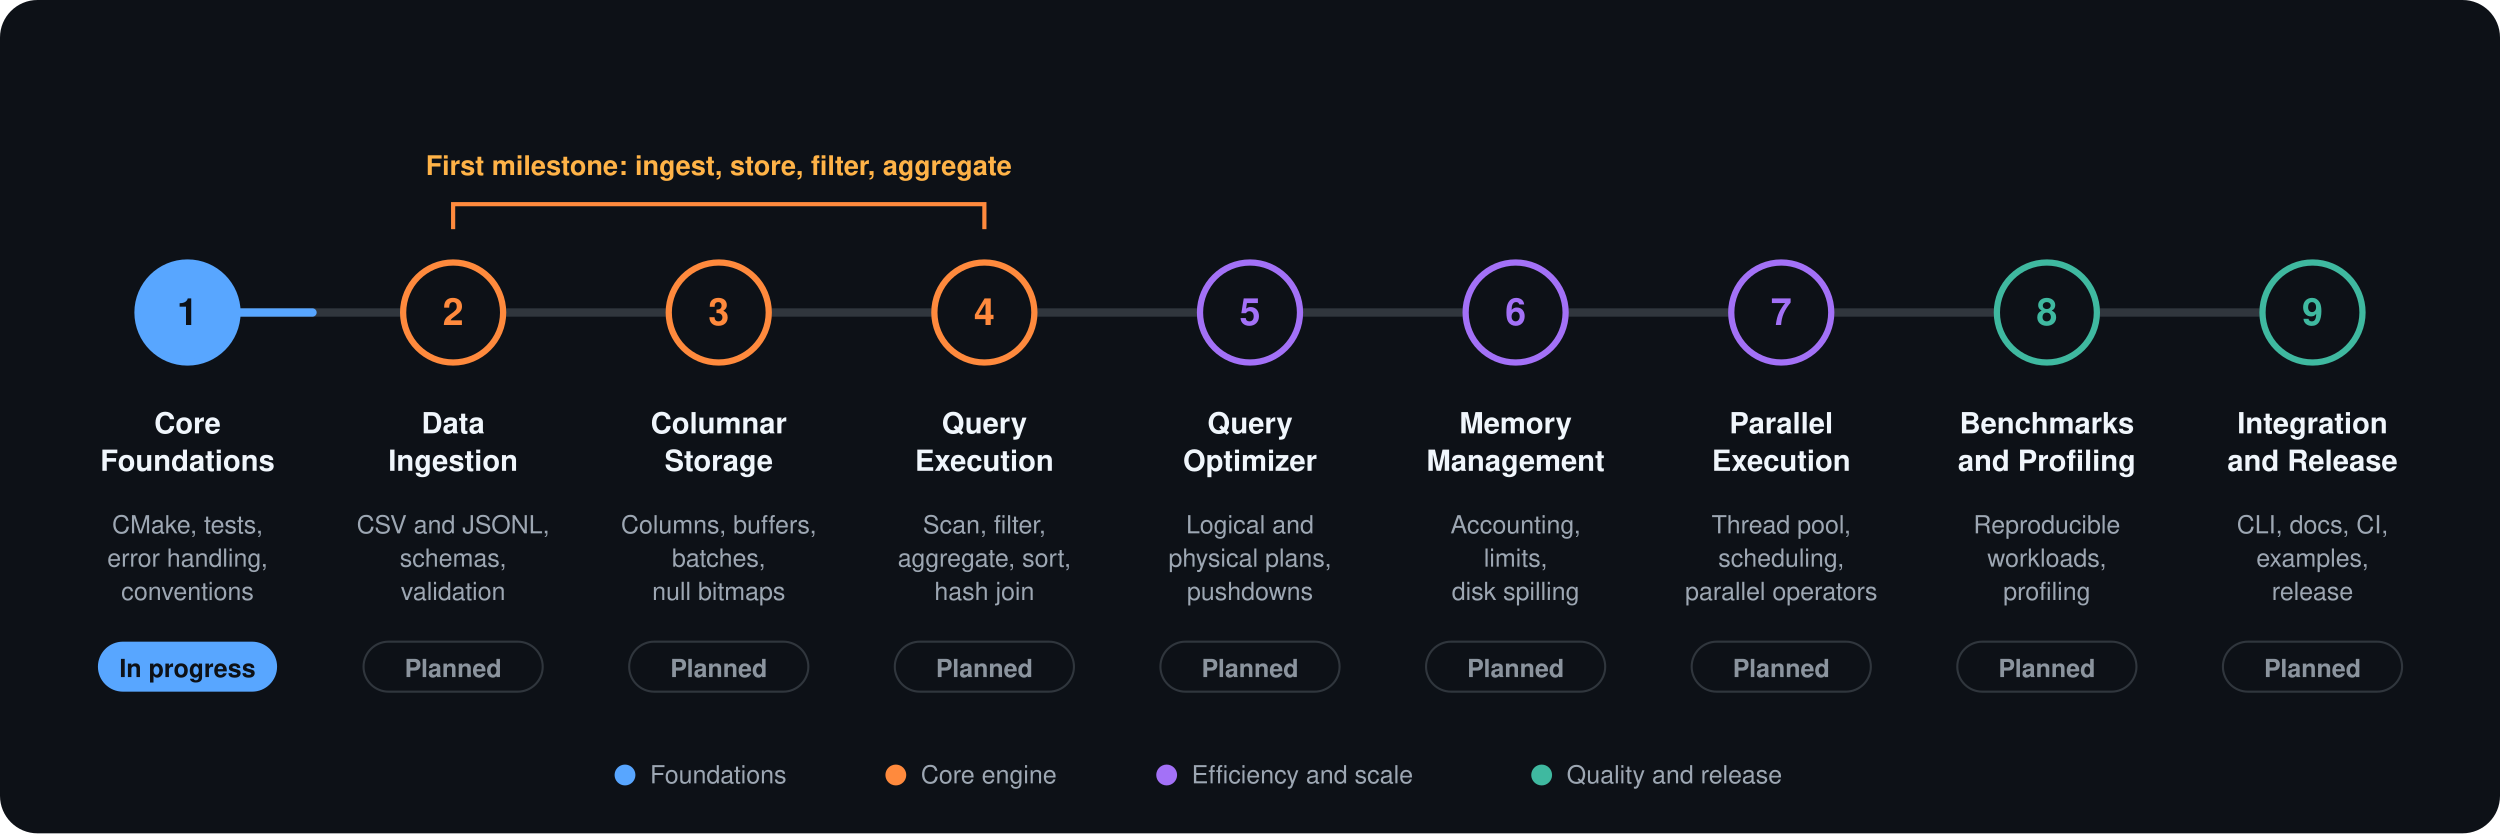
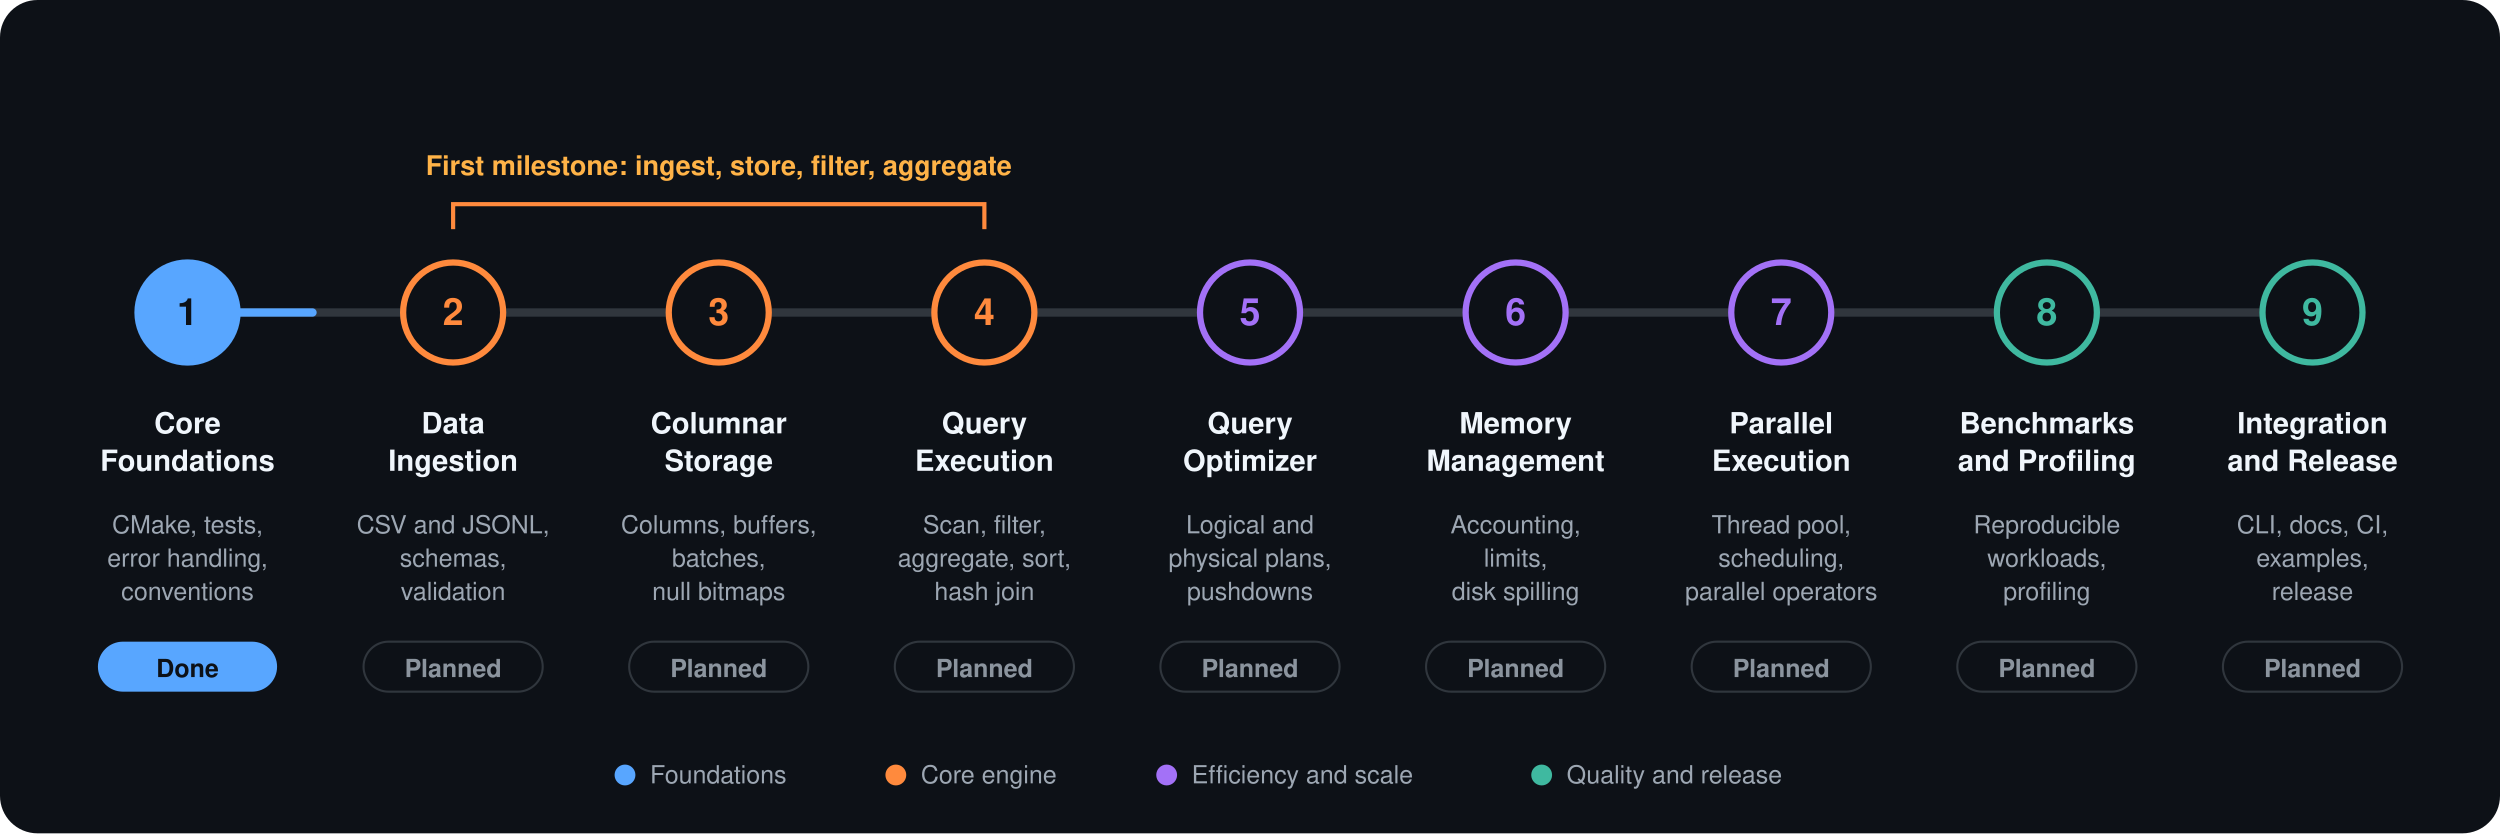
<svg xmlns="http://www.w3.org/2000/svg" width="1200" height="400" viewBox="0 0 1200 400" role="img" aria-labelledby="t d">
  <style>
    text { font-family: 'Segoe UI', Helvetica, Arial, sans-serif; text-anchor: middle; }
    .n  { font-size: 18px; font-weight: 800; }
    .t  { font-size: 14px; font-weight: 700; fill: #f0f6fc; }
    .d  { font-size: 12px; fill: #9da7b3; }
    .st { font-size: 12px; font-weight: 600; }
    .lg { font-size: 12px; fill: #9da7b3; text-anchor: start; }
  </style>
  <rect width="1200" height="400" rx="18" fill="#0d1117" />
  <path d="M217.5 110 V98 H472.5 V110" fill="none" stroke="#ff8a3d" stroke-width="2" />
  <text x="345" y="84" font-size="13" font-weight="600" fill="#ffb347">First milestone: ingest, store, filter, aggregate</text>
  <line x1="90" y1="150" x2="1110" y2="150" stroke="#30363d" stroke-width="4" stroke-linecap="round" />
  <line x1="90" y1="150" x2="150" y2="150" stroke="#58a6ff" stroke-width="4" stroke-linecap="round" />
  <circle cx="90" cy="150" r="24" fill="#58a6ff" stroke="#58a6ff" stroke-width="3" />
  <text x="90" y="156" class="n" fill="#0d1117">1</text>
  <circle cx="217.5" cy="150" r="24" fill="#0d1117" stroke="#ff8a3d" stroke-width="3" />
  <text x="217.5" y="156" class="n" fill="#ff8a3d">2</text>
  <circle cx="345" cy="150" r="24" fill="#0d1117" stroke="#ff8a3d" stroke-width="3" />
  <text x="345" y="156" class="n" fill="#ff8a3d">3</text>
  <circle cx="472.5" cy="150" r="24" fill="#0d1117" stroke="#ff8a3d" stroke-width="3" />
  <text x="472.5" y="156" class="n" fill="#ff8a3d">4</text>
  <circle cx="600" cy="150" r="24" fill="#0d1117" stroke="#a371f7" stroke-width="3" />
  <text x="600" y="156" class="n" fill="#a371f7">5</text>
  <circle cx="727.5" cy="150" r="24" fill="#0d1117" stroke="#a371f7" stroke-width="3" />
  <text x="727.5" y="156" class="n" fill="#a371f7">6</text>
  <circle cx="855" cy="150" r="24" fill="#0d1117" stroke="#a371f7" stroke-width="3" />
  <text x="855" y="156" class="n" fill="#a371f7">7</text>
  <circle cx="982.5" cy="150" r="24" fill="#0d1117" stroke="#3fb9a0" stroke-width="3" />
  <text x="982.5" y="156" class="n" fill="#3fb9a0">8</text>
  <circle cx="1110" cy="150" r="24" fill="#0d1117" stroke="#3fb9a0" stroke-width="3" />
  <text x="1110" y="156" class="n" fill="#3fb9a0">9</text>
  <g class="t">
    <text x="90" y="208">Core</text>
    <text x="90" y="226">Foundations</text>
    <text x="217.5" y="208">Data</text>
    <text x="217.5" y="226">Ingestion</text>
    <text x="345" y="208">Columnar</text>
    <text x="345" y="226">Storage</text>
    <text x="472.5" y="208">Query</text>
    <text x="472.5" y="226">Execution</text>
    <text x="600" y="208">Query</text>
    <text x="600" y="226">Optimizer</text>
    <text x="727.5" y="208">Memory</text>
    <text x="727.5" y="226">Management</text>
    <text x="855" y="208">Parallel</text>
    <text x="855" y="226">Execution</text>
    <text x="982.5" y="208">Benchmarks</text>
    <text x="982.5" y="226">and Profiling</text>
    <text x="1110" y="208">Integration</text>
    <text x="1110" y="226">and Release</text>
  </g>
  <g class="d">
    <text x="90" y="256">CMake, tests,</text>
    <text x="90" y="272">error handling,</text>
    <text x="90" y="288">conventions</text>
    <text x="217.5" y="256">CSV and JSONL,</text>
    <text x="217.5" y="272">schemas,</text>
    <text x="217.5" y="288">validation</text>
    <text x="345" y="256">Columns, buffers,</text>
    <text x="345" y="272">batches,</text>
    <text x="345" y="288">null bitmaps</text>
    <text x="472.5" y="256">Scan, filter,</text>
    <text x="472.5" y="272">aggregate, sort,</text>
    <text x="472.5" y="288">hash join</text>
    <text x="600" y="256">Logical and</text>
    <text x="600" y="272">physical plans,</text>
    <text x="600" y="288">pushdowns</text>
    <text x="727.5" y="256">Accounting,</text>
    <text x="727.5" y="272">limits,</text>
    <text x="727.5" y="288">disk spilling</text>
    <text x="855" y="256">Thread pool,</text>
    <text x="855" y="272">scheduling,</text>
    <text x="855" y="288">parallel operators</text>
    <text x="982.5" y="256">Reproducible</text>
    <text x="982.5" y="272">workloads,</text>
    <text x="982.5" y="288">profiling</text>
    <text x="1110" y="256">CLI, docs, CI,</text>
    <text x="1110" y="272">examples,</text>
    <text x="1110" y="288">release</text>
  </g>
  <rect x="47" y="308" width="86" height="24" rx="12" fill="#58a6ff" />
-   <text x="90" y="325" class="st" fill="#0d1117">In progress</text>
+   <text x="90" y="325" class="st" fill="#0d1117">Done</text>
  <g fill="none" stroke="#30363d">
    <rect x="174.5" y="308" width="86" height="24" rx="12" />
    <rect x="302" y="308" width="86" height="24" rx="12" />
    <rect x="429.5" y="308" width="86" height="24" rx="12" />
    <rect x="557" y="308" width="86" height="24" rx="12" />
    <rect x="684.5" y="308" width="86" height="24" rx="12" />
    <rect x="812" y="308" width="86" height="24" rx="12" />
    <rect x="939.5" y="308" width="86" height="24" rx="12" />
    <rect x="1067" y="308" width="86" height="24" rx="12" />
  </g>
  <g class="st" fill="#8b949e">
    <text x="217.5" y="325">Planned</text>
    <text x="345" y="325">Planned</text>
    <text x="472.5" y="325">Planned</text>
    <text x="600" y="325">Planned</text>
    <text x="727.5" y="325">Planned</text>
    <text x="855" y="325">Planned</text>
    <text x="982.5" y="325">Planned</text>
    <text x="1110" y="325">Planned</text>
  </g>
  <circle cx="300" cy="372" r="5" fill="#58a6ff" />
  <text x="312" y="376" class="lg">Foundations</text>
  <circle cx="430" cy="372" r="5" fill="#ff8a3d" />
  <text x="442" y="376" class="lg">Core engine</text>
  <circle cx="560" cy="372" r="5" fill="#a371f7" />
  <text x="572" y="376" class="lg">Efficiency and scale</text>
  <circle cx="740" cy="372" r="5" fill="#3fb9a0" />
  <text x="752" y="376" class="lg">Quality and release</text>
</svg>
